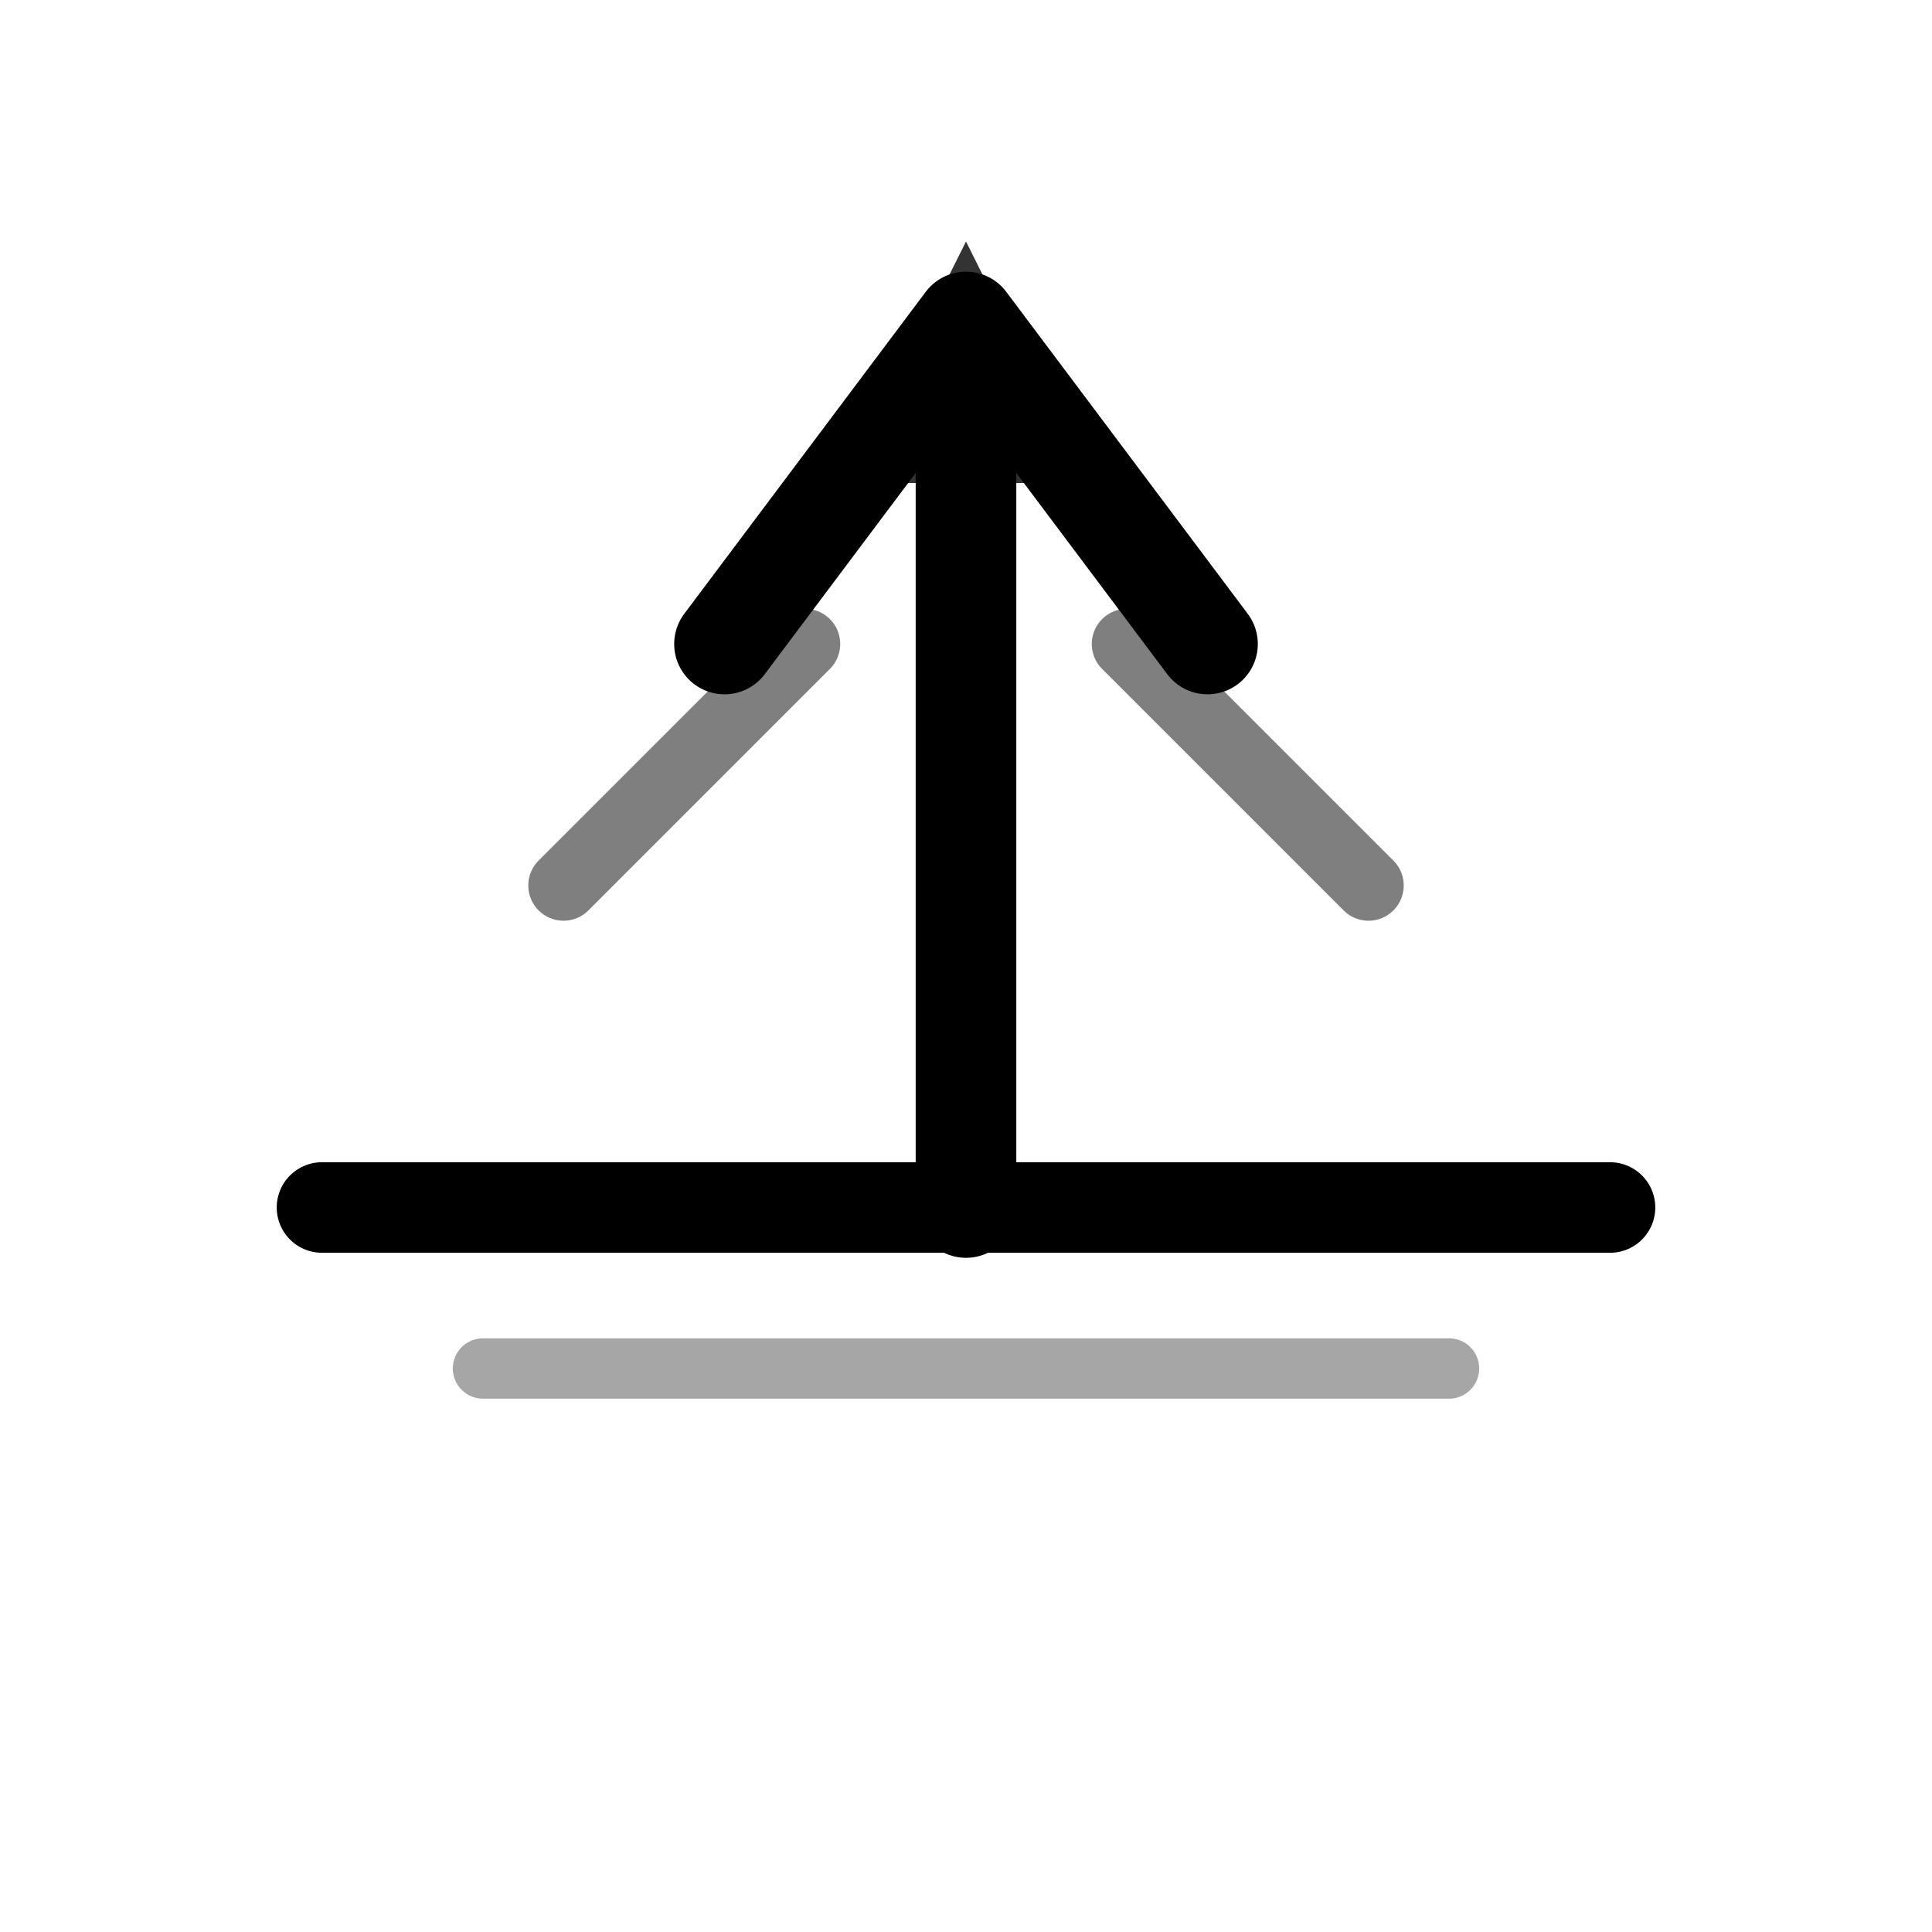
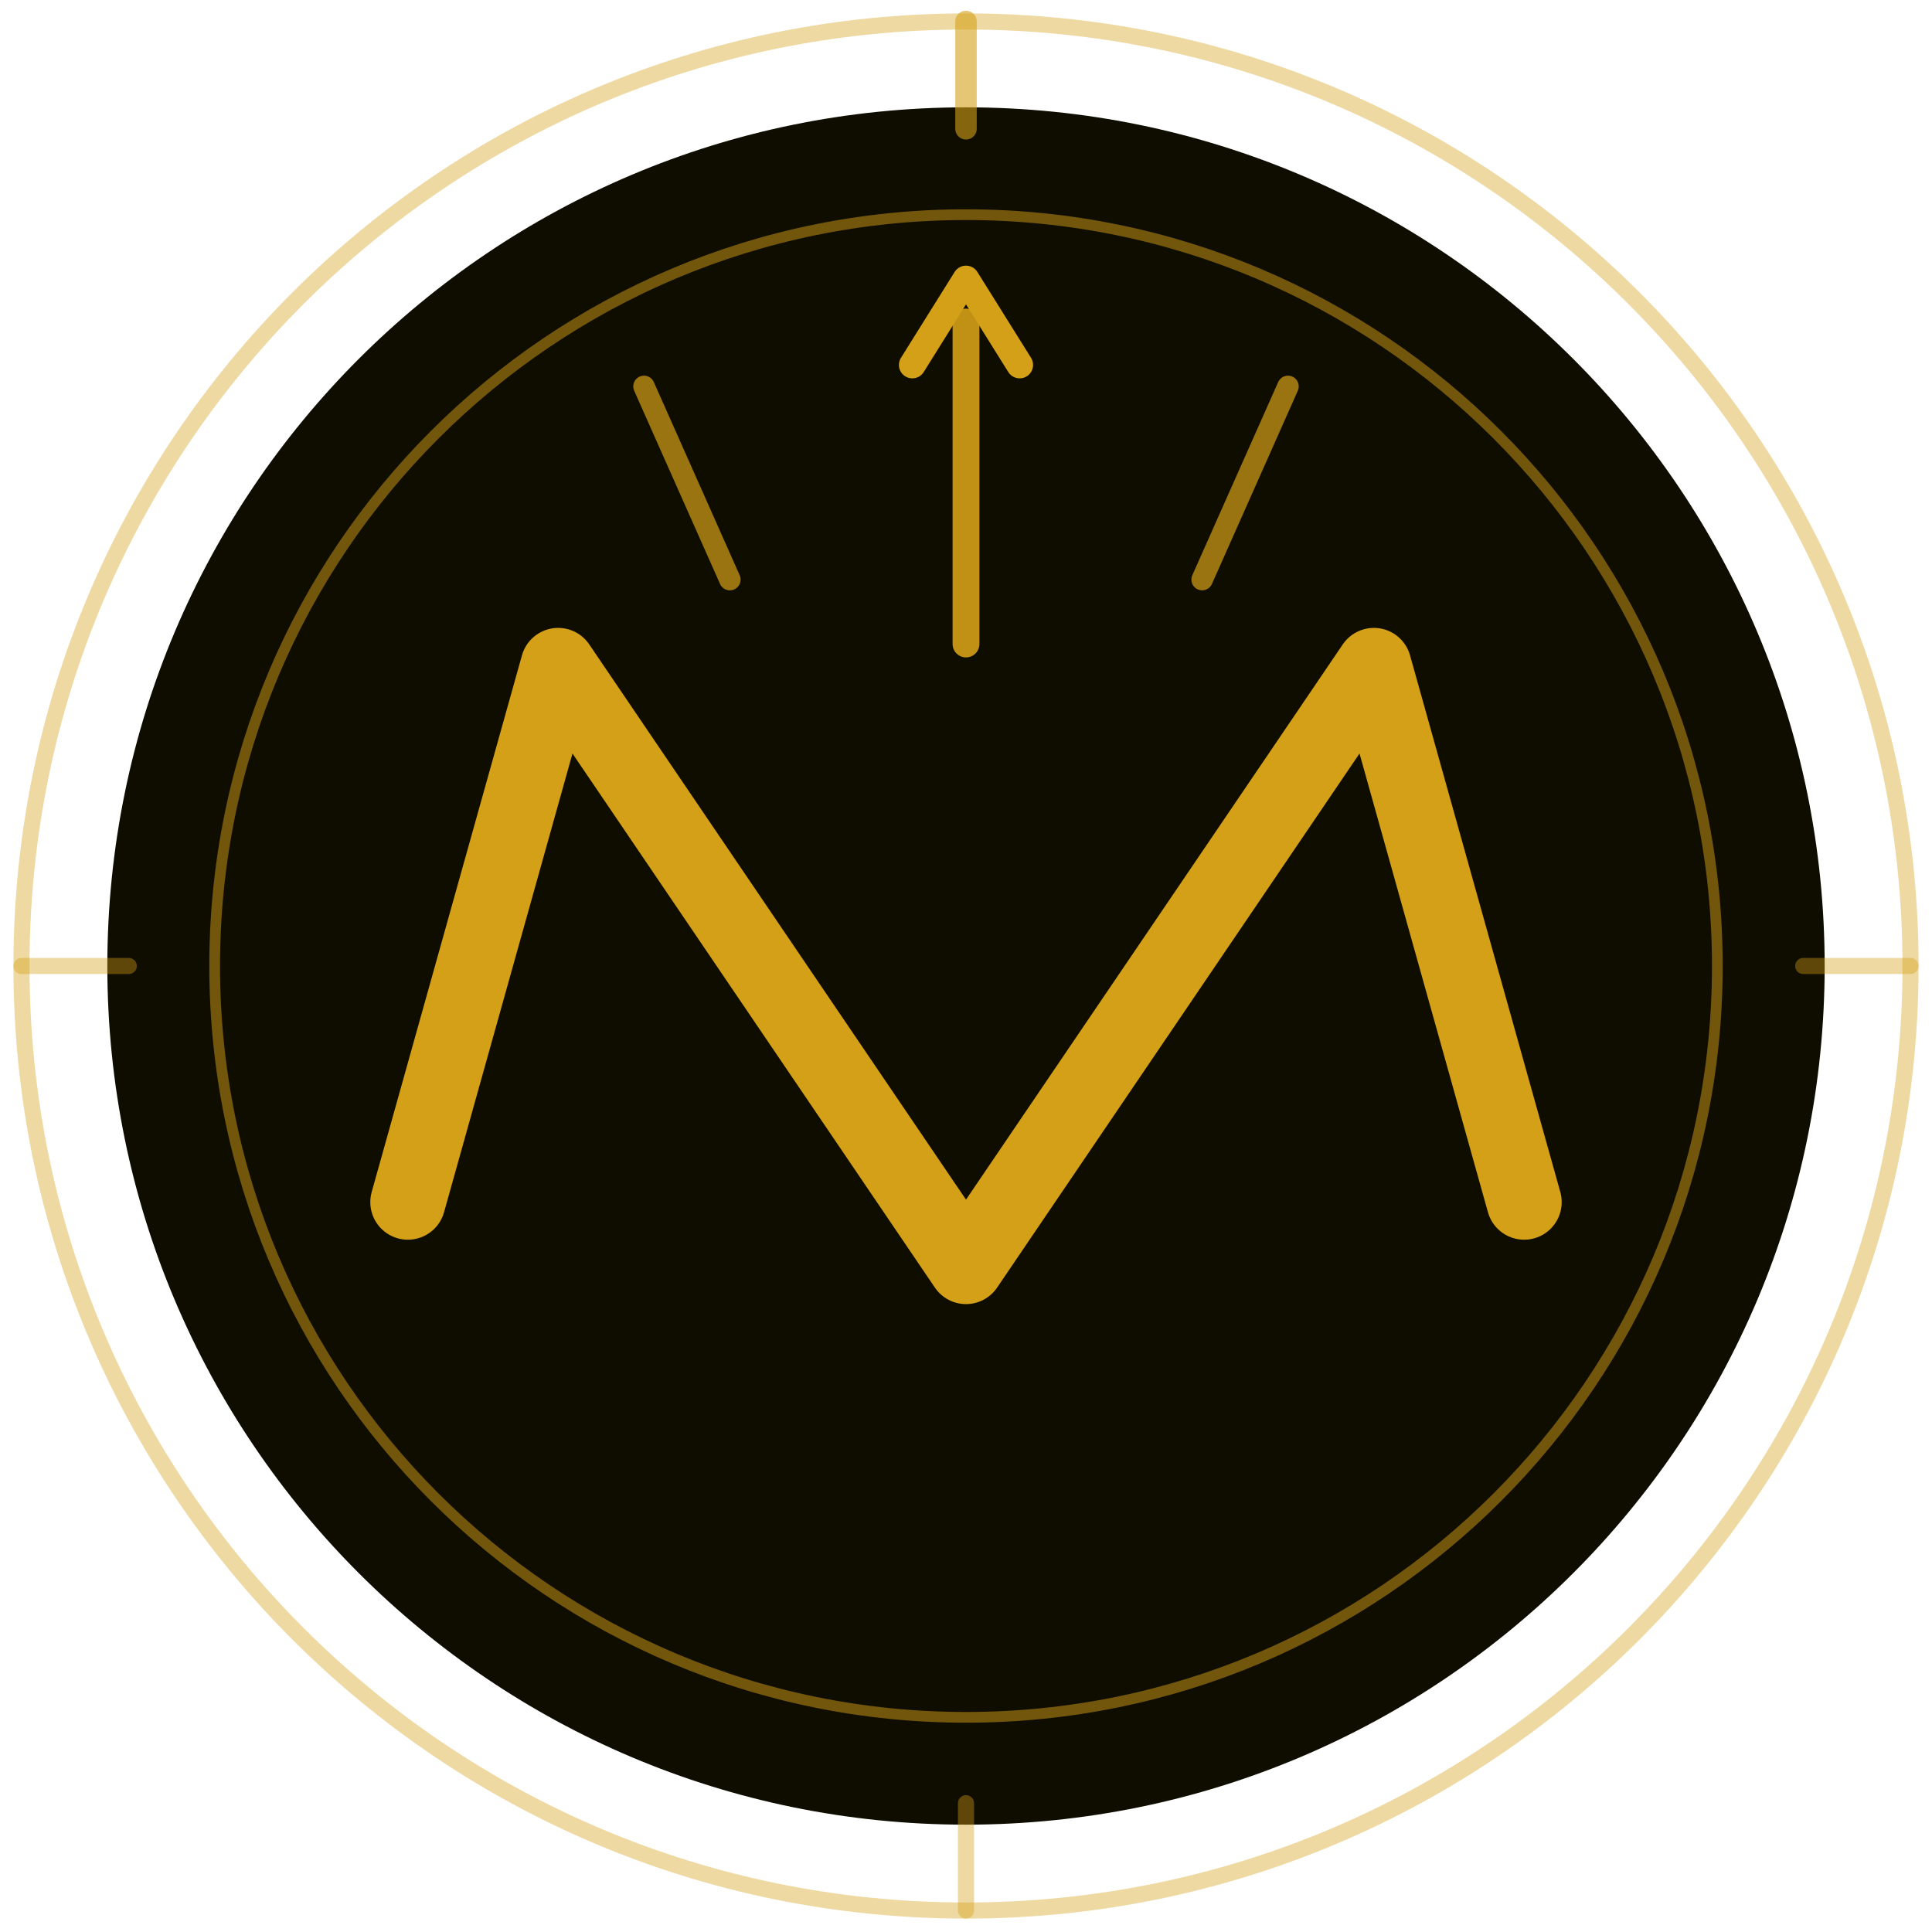
- <svg xmlns="http://www.w3.org/2000/svg" viewBox="0 0 48 48" role="img" aria-label="Breakthrough">
-   <g fill="none" stroke="#000" stroke-width="2" stroke-linecap="round" stroke-linejoin="round">
-     <line x1="8" y1="30" x2="40" y2="30" stroke-width="2.25" />
-     <path d="M24 30V10" stroke-width="2.5" />
-     <polyline points="18,16 24,8 30,16" stroke-width="2.5" />
-     <polygon points="24,6 21,12 27,12" fill="#000" stroke="none" opacity="0.8" />
-     <line x1="14" y1="22" x2="20" y2="16" stroke-width="1.75" opacity="0.5" />
-     <line x1="34" y1="22" x2="28" y2="16" stroke-width="1.75" opacity="0.5" />
-     <line x1="12" y1="34" x2="36" y2="34" stroke-width="1.5" opacity="0.35" />
-   </g>
+ <svg xmlns="http://www.w3.org/2000/svg" width="180" height="180" viewBox="-90 -90 180 180">
+   <circle cx="0" cy="0" r="88" fill="none" stroke="#D4A017" stroke-width="1.5" opacity="0.4" />
+   <circle cx="0" cy="0" r="80" fill="#0F0C00" />
+   <circle cx="0" cy="0" r="70" fill="none" stroke="#D4A017" stroke-width="1" opacity="0.5" />
+   <path d="M-52 22 L-38 -28 L0 28 L38 -28 L52 22" fill="none" stroke="#D4A017" stroke-width="7" stroke-linecap="round" stroke-linejoin="round" />
+   <line x1="-22" y1="-36" x2="-30" y2="-54" stroke="#D4A017" stroke-width="2" stroke-linecap="round" opacity="0.7" />
+   <line x1="0" y1="-30" x2="0" y2="-60" stroke="#D4A017" stroke-width="2.5" stroke-linecap="round" opacity="0.9" />
+   <line x1="22" y1="-36" x2="30" y2="-54" stroke="#D4A017" stroke-width="2" stroke-linecap="round" opacity="0.7" />
+   <path d="M-5 -56 L0 -64 L5 -56" fill="none" stroke="#D4A017" stroke-width="2.5" stroke-linecap="round" stroke-linejoin="round" />
+   <line x1="0" y1="-88" x2="0" y2="-78" stroke="#D4A017" stroke-width="2" stroke-linecap="round" opacity="0.6" />
+   <line x1="88" y1="0" x2="78" y2="0" stroke="#D4A017" stroke-width="1.5" stroke-linecap="round" opacity="0.4" />
+   <line x1="-88" y1="0" x2="-78" y2="0" stroke="#D4A017" stroke-width="1.5" stroke-linecap="round" opacity="0.4" />
+   <line x1="0" y1="88" x2="0" y2="78" stroke="#D4A017" stroke-width="1.5" stroke-linecap="round" opacity="0.4" />
</svg>
